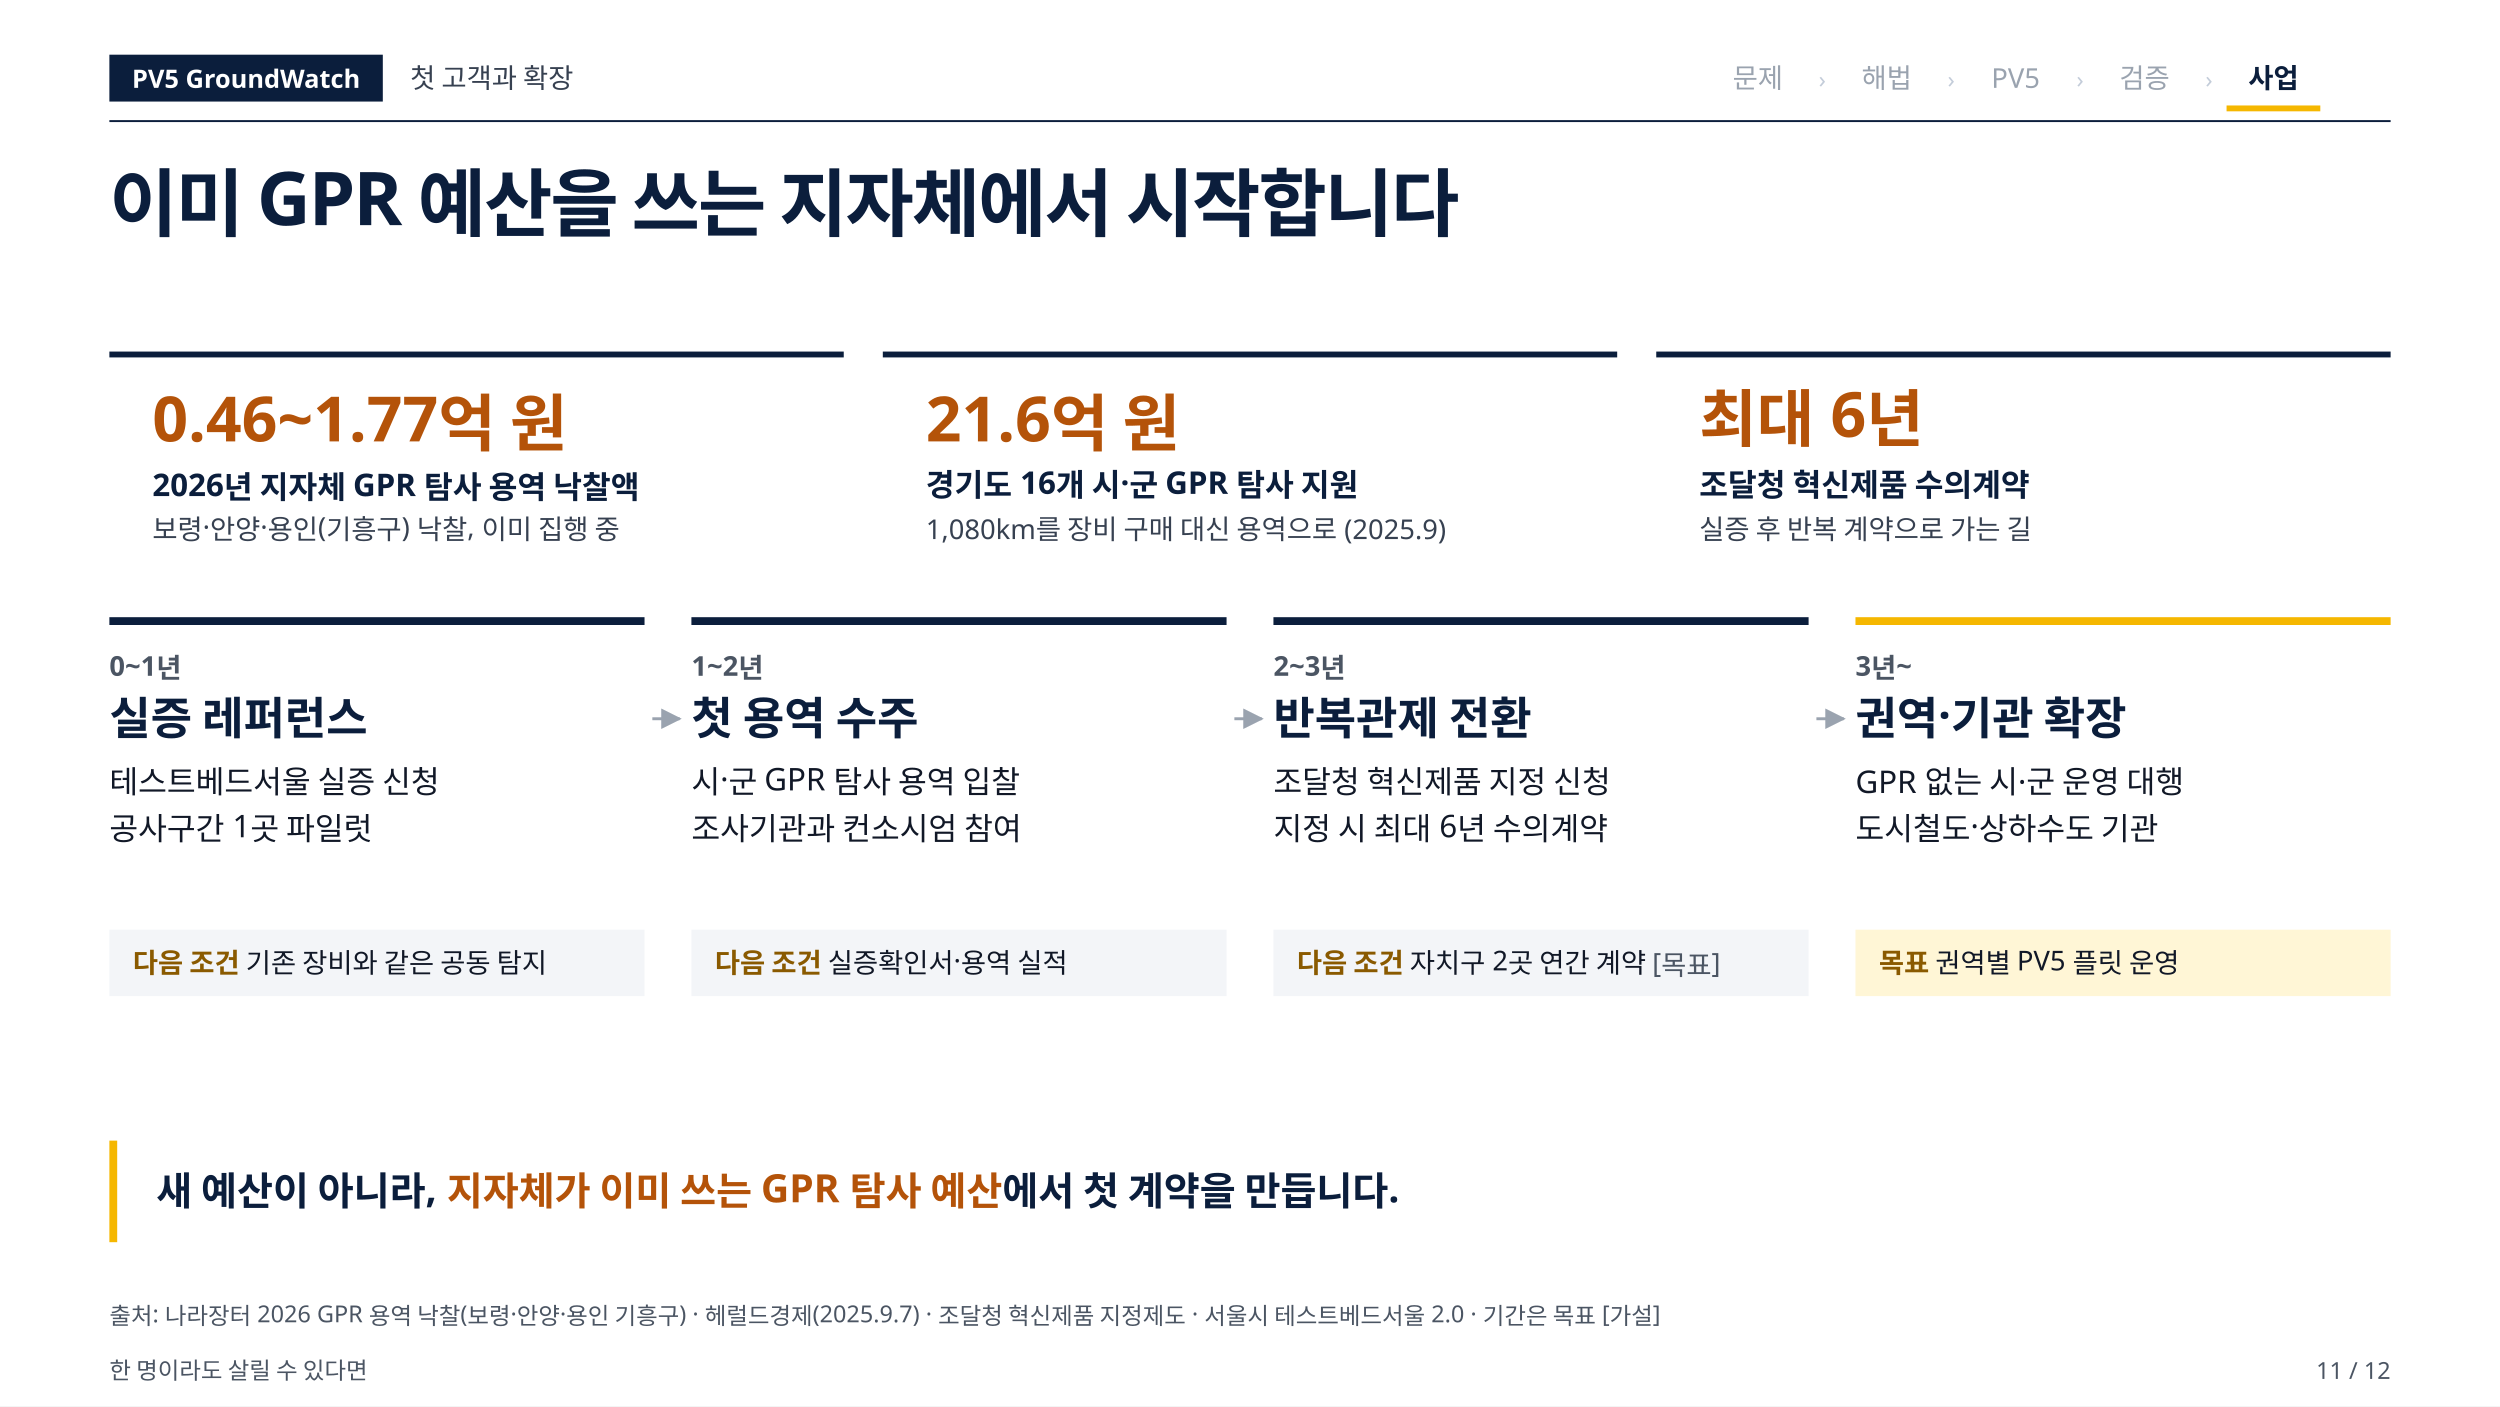
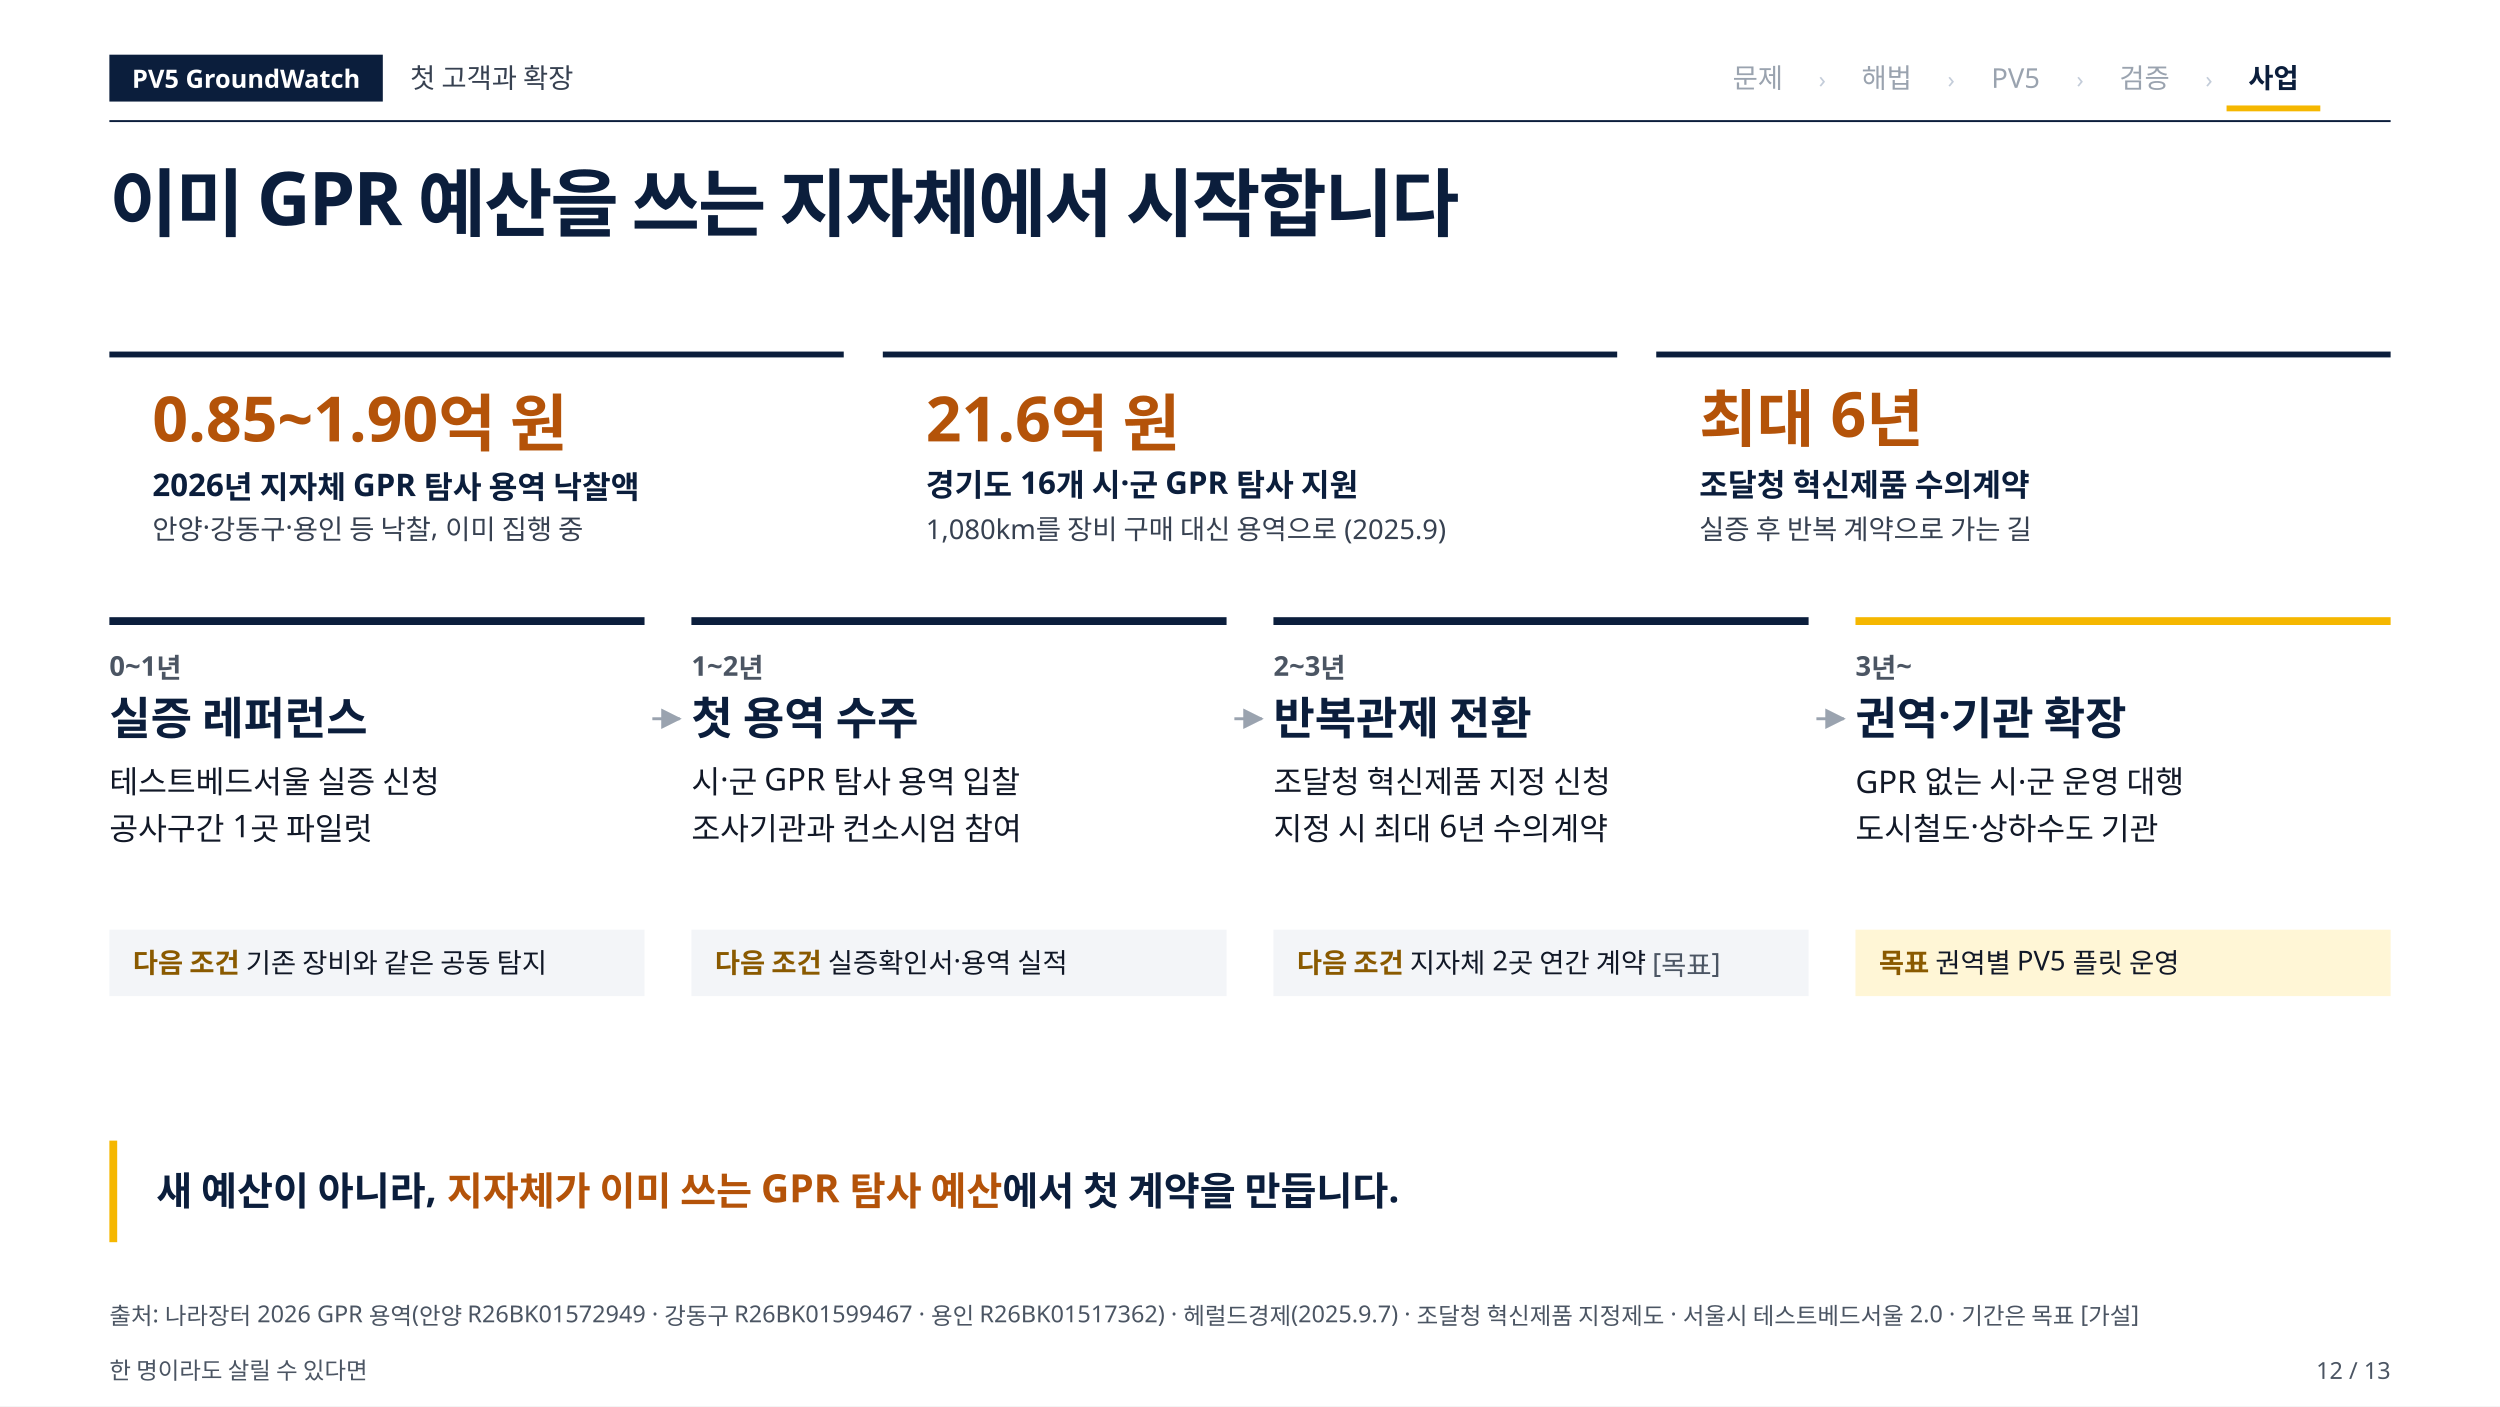
<svg xmlns="http://www.w3.org/2000/svg" viewBox="0 0 1280 720" lang="ko-KR" data-pptx-page-role="content" font-family="Pretendard, 'Malgun Gothic', sans-serif">
  <defs>
    <marker id="stepHead" viewBox="0 0 10 10" refX="9" refY="5" markerWidth="7" markerHeight="7" orient="auto">
      <polygon points="0,0 10,5 0,10" fill="#9AA3AF" />
    </marker>
  </defs>
  <rect id="bg" x="0" y="0" width="1280" height="720" fill="#FFFFFF" />
  <g id="header" data-pptx-role="header" data-pptx-bounds="56 24 1168 40">
    <rect x="56" y="28" width="140" height="24" fill="#0B1E3C" />
    <text x="126" y="45" font-size="13" font-weight="bold" fill="#FFFFFF" text-anchor="middle">PV5 GroundWatch</text>
    <text x="210" y="45" font-size="14" fill="#374151">첫 고객과 확장</text>
    <text x="900" y="45" font-size="14" font-weight="normal" fill="#9AA3AF" text-anchor="middle">문제</text>
    <text x="933" y="45" font-size="12" fill="#C3CCD9" text-anchor="middle">›</text>
    <text x="966" y="45" font-size="14" font-weight="normal" fill="#9AA3AF" text-anchor="middle">해법</text>
    <text x="999" y="45" font-size="12" fill="#C3CCD9" text-anchor="middle">›</text>
    <text x="1032" y="45" font-size="14" font-weight="normal" fill="#9AA3AF" text-anchor="middle">PV5</text>
    <text x="1065" y="45" font-size="12" fill="#C3CCD9" text-anchor="middle">›</text>
    <text x="1098" y="45" font-size="14" font-weight="normal" fill="#9AA3AF" text-anchor="middle">검증</text>
    <text x="1131" y="45" font-size="12" fill="#C3CCD9" text-anchor="middle">›</text>
    <text x="1164" y="45" font-size="14" font-weight="bold" fill="#0B1E3C" text-anchor="middle">사업</text>
    <rect x="1140" y="54" width="48" height="3" fill="#F5B700" />
    <line x1="56" y1="62" x2="1224" y2="62" stroke="#0B1E3C" stroke-width="1" />
  </g>
  <g id="title" data-pptx-bounds="56 80 1168 56" letter-spacing="-1">
    <text x="56" y="118" font-size="38" font-weight="bold" fill="#0B1E3C">이미 GPR 예산을 쓰는 지자체에서 시작합니다</text>
  </g>
  <g id="market-facts" data-pptx-bounds="56 180 1168 112">
    <rect x="56" y="180" width="376" height="3" fill="#0B1E3C" />
-     <text x="78" y="226" font-size="32" font-weight="bold" fill="#B45309">0.46~1.77억 원</text>
+     <text x="78" y="226" font-size="32" font-weight="bold" fill="#B45309">0.85~1.90억 원</text>
    <text x="78" y="254" font-size="16" font-weight="bold" fill="#0B1E3C">2026년 지자체 GPR 탐사 용역 낙찰액</text>
-     <text x="78" y="276" font-size="14" fill="#374151">보령·안양·용인(기흥구) 낙찰, 이미 집행 중</text>
+     <text x="78" y="276" font-size="14" fill="#374151">안양·강동구·용인 등 낙찰, 이미 집행 중</text>
    <rect x="452" y="180" width="376" height="3" fill="#0B1E3C" />
    <text x="474" y="226" font-size="32" font-weight="bold" fill="#B45309">21.6억 원</text>
    <text x="474" y="254" font-size="16" font-weight="bold" fill="#0B1E3C">경기도 16개 시·군 GPR 탐사 지원</text>
    <text x="474" y="276" font-size="14" fill="#374151">1,080km를 장비 구매 대신 용역으로 (2025.9)</text>
    <rect x="848" y="180" width="376" height="3" fill="#0B1E3C" />
    <text x="870" y="226" font-size="32" font-weight="bold" fill="#B45309">최대 6년</text>
    <text x="870" y="254" font-size="16" font-weight="bold" fill="#0B1E3C">조달청 혁신제품 수의계약</text>
    <text x="870" y="276" font-size="14" fill="#374151">실증 후 반복 계약으로 가는 길</text>
  </g>
  <g id="steps" data-pptx-bounds="56 316 1168 214">
    <rect x="56" y="316" width="274" height="4" fill="#0B1E3C" />
    <rect x="354" y="316" width="274" height="4" fill="#0B1E3C" />
    <rect x="652" y="316" width="274" height="4" fill="#0B1E3C" />
    <rect x="950" y="316" width="274" height="4" fill="#F5B700" />
    <g font-size="14" font-weight="bold" fill="#4B5563">
      <text x="56" y="346">0~1년</text>
      <text x="354" y="346">1~2년</text>
      <text x="652" y="346">2~3년</text>
      <text x="950" y="346">3년~</text>
    </g>
    <g font-size="23" font-weight="bold" fill="#0B1E3C">
      <text x="56" y="376">실증 레퍼런스</text>
      <text x="354" y="376">첫 용역 수주</text>
      <text x="652" y="376">반복관제 전환</text>
      <text x="950" y="376">권역·기관 확장</text>
    </g>
    <g stroke="#9AA3AF" stroke-width="1.5">
      <line x1="334" y1="368" x2="348" y2="368" marker-end="url(#stepHead)" />
      <line x1="632" y1="368" x2="646" y2="368" marker-end="url(#stepHead)" />
      <line x1="930" y1="368" x2="944" y2="368" marker-end="url(#stepHead)" />
    </g>
    <g font-size="16" fill="#111827">
      <text x="56" y="406">테스트베드서울 실증 신청<tspan x="56" dy="24">공사구간 1곳 파일럿</tspan>
      </text>
      <text x="354" y="406">시·군 GPR 탐사 용역 입찰<tspan x="354" dy="24">조사기관과 컨소시엄 참여</tspan>
      </text>
      <text x="652" y="406">조달청 혁신제품 지정 신청<tspan x="652" dy="24">지정 시 최대 6년 수의계약</tspan>
      </text>
      <text x="950" y="406">GPR 없는 시·군 운영 대행<tspan x="950" dy="24">도시철도·상하수도 기관</tspan>
      </text>
    </g>
    <g font-size="14">
      <rect x="56" y="476" width="274" height="34" fill="#F3F5F8" />
      <text x="68" y="498" fill="#111827">
        <tspan font-weight="bold" fill="#8A5A00">다음 조건</tspan>  기존 장비와 같은 공동 탐지</text>
      <rect x="354" y="476" width="274" height="34" fill="#F3F5F8" />
      <text x="366" y="498" fill="#111827">
        <tspan font-weight="bold" fill="#8A5A00">다음 조건</tspan>  실증확인서·용역 실적</text>
      <rect x="652" y="476" width="274" height="34" fill="#F3F5F8" />
      <text x="664" y="498" fill="#111827">
-         <tspan font-weight="bold" fill="#8A5A00">다음 조건</tspan>  자치구 2곳 연간 계약 <tspan fill="#4B5563">[목표]</tspan>
+         <tspan font-weight="bold" fill="#8A5A00">다음 조건</tspan>  지자체 2곳 연간 계약 <tspan fill="#4B5563">[목표]</tspan>
      </text>
      <rect x="950" y="476" width="274" height="34" fill="#FFF6D6" />
      <text x="962" y="498" fill="#111827">
        <tspan font-weight="bold" fill="#8A5A00">목표</tspan>  권역별 PV5 플릿 운영</text>
    </g>
  </g>
  <g id="conclusion" data-pptx-bounds="56 584 1168 52">
    <rect x="56" y="584" width="4" height="52" fill="#F5B700" />
    <text x="80" y="617" font-size="20" font-weight="bold" fill="#0B1E3C">새 예산이 아니라, <tspan fill="#B45309">지자체가 이미 쓰는 GPR 탐사 예산</tspan>에서 첫 계약을 만듭니다.</text>
  </g>
  <g id="source" data-pptx-bounds="56 664 1168 20">
-     <text x="56" y="678" font-size="12" fill="#4B5563">출처: 나라장터 2026 GPR 용역 낙찰(보령·안양·용인 기흥구) · 헤럴드경제(2025.9.7) · 조달청 혁신제품 지정제도 · 서울시 테스트베드서울 2.0 · 기간은 목표 [가설]</text>
+     <text x="56" y="678" font-size="12" fill="#4B5563">출처: 나라장터 2026 GPR 용역(안양 R26BK01572949 · 강동구 R26BK01599467 · 용인 R26BK01517362) · 헤럴드경제(2025.9.7) · 조달청 혁신제품 지정제도 · 서울시 테스트베드서울 2.0 · 기간은 목표 [가설]</text>
  </g>
  <g id="footer" data-pptx-role="footer" data-pptx-bounds="56 692 1168 22" fill="#4B5563" font-size="12">
    <text x="56" y="706">한 명이라도 살릴 수 있다면</text>
-     <text x="1224" y="706" text-anchor="end">11 / 12</text>
+     <text x="1224" y="706" text-anchor="end">12 / 13</text>
  </g>
</svg>
